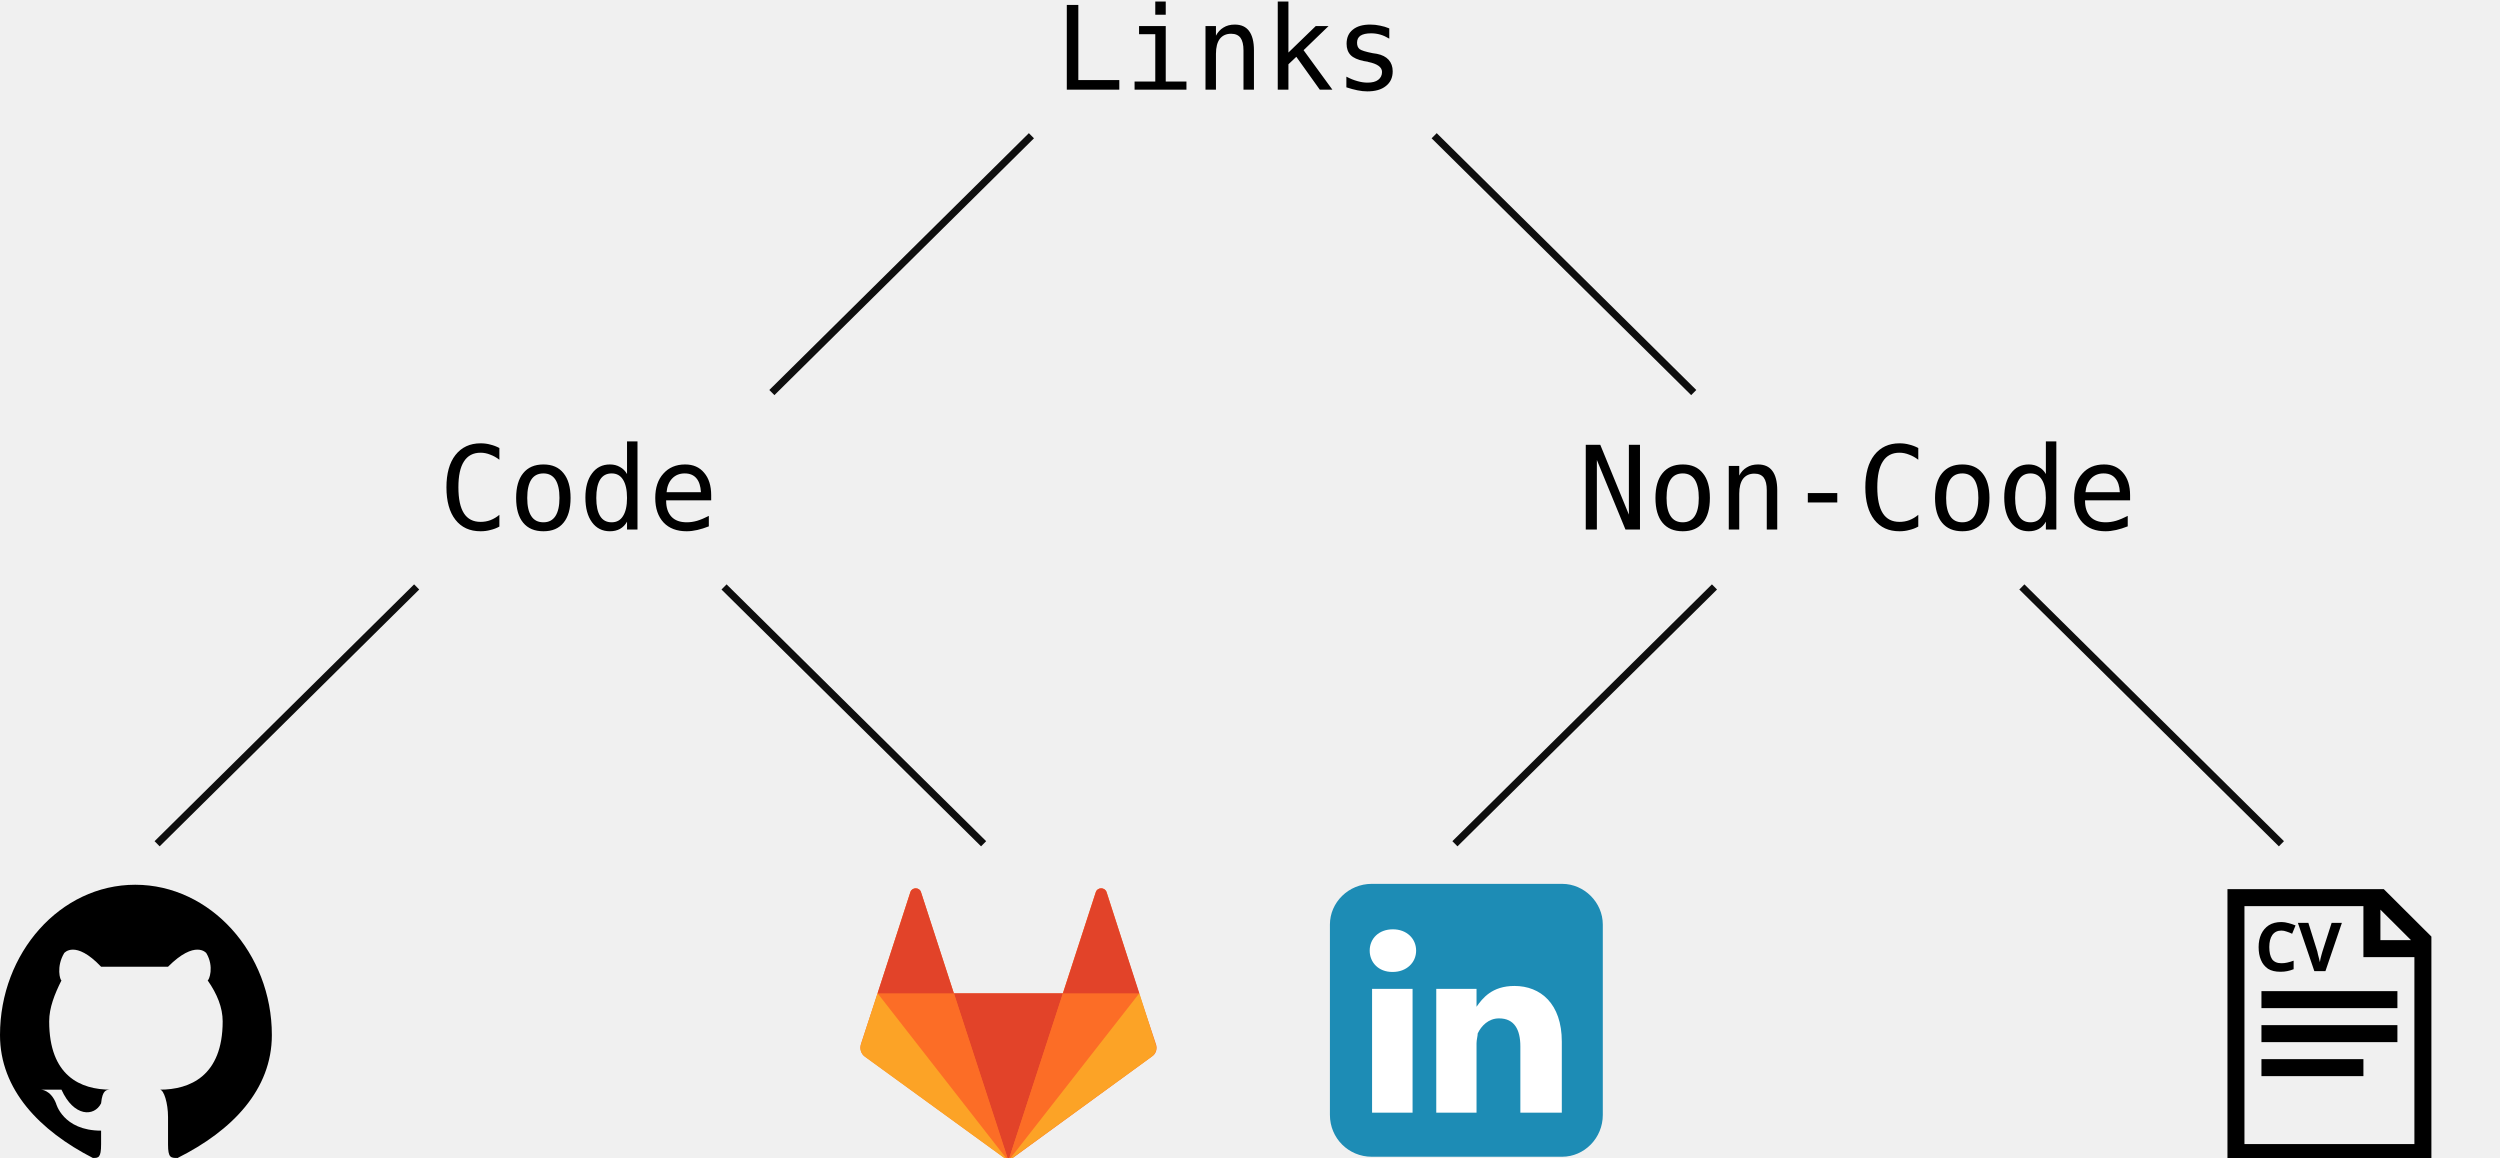
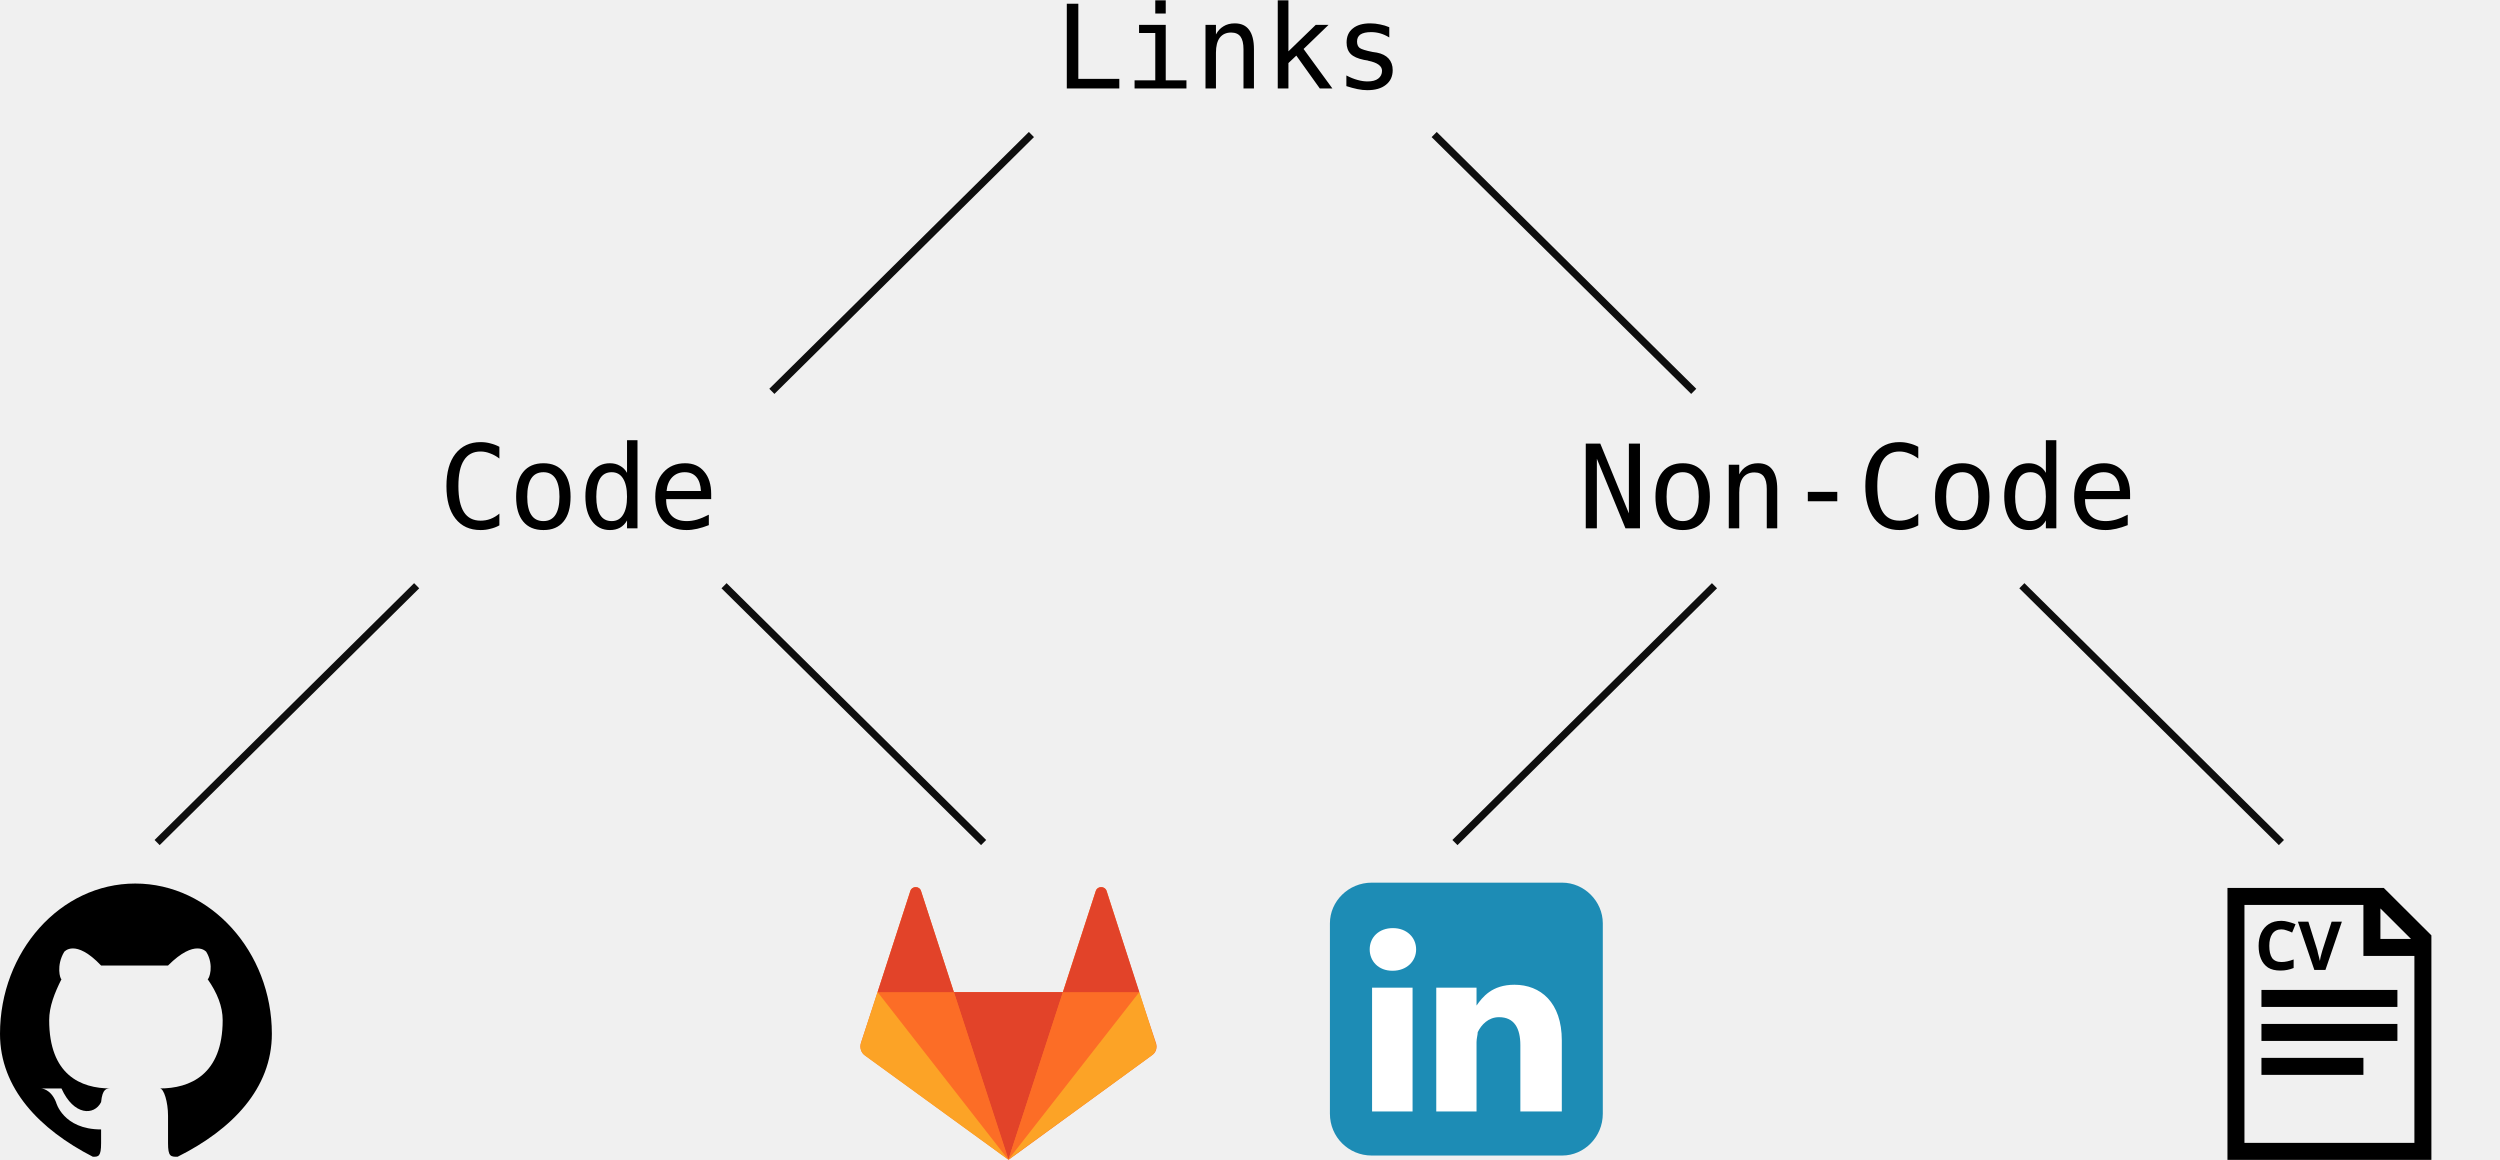
- <svg xmlns="http://www.w3.org/2000/svg" xmlns:xlink="http://www.w3.org/1999/xlink" width="689" height="319" viewBox="0 0 183 84.4" version="1.1" id="svg8">
+ <svg xmlns="http://www.w3.org/2000/svg" xmlns:xlink="http://www.w3.org/1999/xlink" width="688" height="319" viewBox="0 0 183 84.5" version="1.1" id="svg8">
  <defs id="defs2" />
-   <g id="layer1" transform="translate(-11.5,-86.4)">
+   <g id="layer1" transform="translate(-11.5,-86.5)">
    <text xml:space="preserve" style="font-style:normal;font-weight:normal;font-size:10.583px;line-height:1.25;font-family:sans-serif;letter-spacing:0px;word-spacing:0px;fill:#000000;fill-opacity:1;stroke:none;stroke-width:0.265" x="88.7" y="92.8" id="text3682">
      <tspan id="tspan3680" x="88.7" y="92.8" style="font-style:normal;font-variant:normal;font-weight:normal;font-stretch:normal;font-size:8.498px;font-family:monospace;-inkscape-font-specification:monospace;stroke-width:0.265">Links</tspan>
    </text>
    <text id="text4560" y="125" x="43.6" style="font-style:normal;font-weight:normal;font-size:10.583px;line-height:1.25;font-family:sans-serif;letter-spacing:0px;word-spacing:0px;fill:#000000;fill-opacity:1;stroke:none;stroke-width:0.56;stroke-miterlimit:4;stroke-dasharray:none" xml:space="preserve">
      <tspan style="font-style:normal;font-variant:normal;font-weight:normal;font-stretch:normal;font-size:8.498px;font-family:monospace;-inkscape-font-specification:monospace;stroke-width:0.56" y="125" x="43.6" id="tspan4558">Code</tspan>
    </text>
    <text id="text4564" y="125" x="127" style="font-style:normal;font-weight:normal;font-size:10.583px;line-height:1.25;font-family:sans-serif;letter-spacing:0px;word-spacing:0px;fill:#000000;fill-opacity:1;stroke:none;stroke-width:0.56;stroke-miterlimit:4;stroke-dasharray:none" xml:space="preserve">
      <tspan style="font-style:normal;font-variant:normal;font-weight:normal;font-stretch:normal;font-size:8.498px;font-family:monospace;-inkscape-font-specification:monospace;stroke-width:0.56" y="125" x="127" id="tspan4562">Non-Code</tspan>
    </text>
    <g style="stroke-width:2.117;stroke-miterlimit:4;stroke-dasharray:none" transform="translate(-0.519,-0.028)" id="g4664">
      <path style="fill:none;stroke:#000000;stroke-width:0.531;stroke-linecap:butt;stroke-linejoin:miter;stroke-miterlimit:4;stroke-dasharray:none;stroke-opacity:0.941" d="M 136,115 C 117,96.2 117,96.2 117,96.2" id="path4660" />
    </g>
-     <a id="a4751" xlink:href="https://github.com/mac-chaffee">
+     <a id="a4751" xlink:href="https://github.com/mac-chaffee" target="_blank">
      <path id="path5141" d="m 21.4,151 c -5.5,0 -9.9,5 -9.9,11 0,4 2.9,7 6.8,9 0.4,0 0.6,0 0.6,-1 0,0 0,-1 0,-1 -2.8,0 -3.3,-2 -3.3,-2 -0.4,-1 -1.1,-1 -1.1,-1 -0.9,0 0.1,0 0.1,0 1,0 1.4,0 1.4,0 0.9,2 2.4,2 2.9,1 0.1,-1 0.4,-1 0.7,-1 -2.2,0 -4.5,-1 -4.5,-5 0,-1 0.4,-2 0.9,-3 -0.1,0 -0.4,-1 0.2,-2 0,0 0.8,-1 2.7,1 0.7,0 1.6,0 2.5,0 0.8,0 1.7,0 2.4,0 2,-2 2.8,-1 2.8,-1 0.6,1 0.2,2 0.1,2 0.7,1 1.1,2 1.1,3 0,4 -2.4,5 -4.6,5 0.3,0 0.6,1 0.6,2 0,1 0,2 0,2 0,1 0.2,1 0.7,1 4,-2 6.9,-5 6.9,-9 0,-6 -4.5,-11 -10,-11 z" style="stroke-width:0.041;stroke-miterlimit:4;stroke-dasharray:none" />
    </a>
-     <g id="g5377" transform="matrix(0.085,0,0,0.085,108,150)">
-       <g transform="translate(-374,-318)" id="layer1-5">
-         <path d="M 584,329 H 420 c -20,0 -36,16 -36,35 v 164 c 0,20 16,36 36,36 h 164 c 19,0 35,-16 35,-36 V 364 c 0,-19 -16,-35 -35,-35 z" id="rect1942" style="fill:#1d8cb5" />
-         <linearGradient gradientTransform="matrix(-0.591,0,0,-0.591,-34.5,413)" y2="49.2" x2="-861" y1="200" x1="-809" gradientUnits="userSpaceOnUse" id="path1950_1_">
-           <stop id="stop4616" style="stop-color:#FFFFFF" offset="0" />
-           <stop id="stop4618" style="stop-color:#FFFFFF;stop-opacity:0" offset="1" />
-         </linearGradient>
-       </g>
-       <g transform="translate(-201,-394)" id="layer1_1_">
-         <g transform="matrix(1.02,0,0,-1.02,171,498)" id="g3019">
-           <path d="M 109,-102 V 2.53 H 74.8 V -102 Z M 92.2,16.8 c 11.8,0 19.8,8 19.8,18 0,10.2 -8,18 -19.6,18 -11.9,0 -19.6,-7.8 -19.6,-18 0,-10 7.5,-18 19.1,-18 z" id="path28_1_" style="fill:#ffffff" />
-           <path d="m 129,-102 h 34 v 58.5 c 0,3.1 1,6.2 1,8.4 3,6.3 9,12.7 18,12.7 13,0 18,-9.6 18,-23.6 v -56 h 35 v 60 c 0,32.08 -18,46.98 -40,46.98 -19,0 -27,-10.45 -32,-17.58 v 0 15.13 h -34 c 0,-9.78 0,-104.53 0,-104.53 z" id="path30_1_" style="fill:#ffffff" />
+     <a id="a3948" xlink:href="https://www.linkedin.com/in/mac-chaffee-b6aa93106" target="_blank">
+       <g transform="matrix(0.085,0,0,0.085,108,150)" id="g5377">
+         <g id="layer1-5" transform="translate(-374,-318)">
+           <path style="fill:#1d8cb5" id="rect1942" d="M 584,329 H 420 c -20,0 -36,16 -36,35 v 164 c 0,20 16,36 36,36 h 164 c 19,0 35,-16 35,-36 V 364 c 0,-19 -16,-35 -35,-35 z" />
+           <linearGradient id="path1950_1_" gradientUnits="userSpaceOnUse" x1="-809" y1="200" x2="-861" y2="49.2" gradientTransform="matrix(-0.591,0,0,-0.591,-34.5,413)">
+             <stop offset="0" style="stop-color:#FFFFFF" id="stop4616" />
+             <stop offset="1" style="stop-color:#FFFFFF;stop-opacity:0" id="stop4618" />
+           </linearGradient>
+         </g>
+         <g id="layer1_1_" transform="translate(-201,-394)">
+           <g id="g3019" transform="matrix(1.02,0,0,-1.02,171,498)">
+             <path style="fill:#ffffff" id="path28_1_" d="M 109,-102 V 2.53 H 74.8 V -102 Z M 92.2,16.8 c 11.8,0 19.8,8 19.8,18 0,10.2 -8,18 -19.6,18 -11.9,0 -19.6,-7.8 -19.6,-18 0,-10 7.5,-18 19.1,-18 z" />
+             <path style="fill:#ffffff" id="path30_1_" d="m 129,-102 h 34 v 58.5 c 0,3.1 1,6.2 1,8.4 3,6.3 9,12.7 18,12.7 13,0 18,-9.6 18,-23.6 v -56 h 35 v 60 c 0,32.08 -18,46.98 -40,46.98 -19,0 -27,-10.45 -32,-17.58 v 0 15.13 h -34 c 0,-9.78 0,-104.53 0,-104.53 z" />
+           </g>
        </g>
      </g>
-     </g>
-     <g id="g5401" transform="translate(-8.45,0.323)">
-       <g transform="matrix(0.622,0,0,0.622,183,151)" id="g5389">
-         <g id="background">
-           <rect style="fill:none" y="0" x="0" width="32" height="32" id="rect3442" />
+     </a>
+     <a xlink:href="resume.pdf" target="_blank" id="a3960">
+       <g transform="translate(-8.45,0.323)" id="g5401">
+         <g id="g5389" transform="matrix(0.622,0,0,0.622,183,151)">
+           <g id="background">
+             <rect id="rect3442" height="32" width="32" x="0" y="0" style="fill:none" />
+           </g>
+           <path d="M 18.4,0 H 0 V 32 H 24 V 5.58 Z M 18,2.41 21.6,6 H 18 Z M 2,30 V 2 h 14 v 6 h 6 V 30 Z M 20,16 v 2 H 4 v 0 -2 z m 0,-4 v 2 H 4 v 0 -2 z m -4,8 v 2 H 4 v 0 -2 z" id="path3451" />
        </g>
-         <path id="path3451" d="M 18.4,0 H 0 V 32 H 24 V 5.58 Z M 18,2.41 21.6,6 H 18 Z M 2,30 V 2 h 14 v 6 h 6 V 30 Z M 20,16 v 2 H 4 v 0 -2 z m 0,-4 v 2 H 4 v 0 -2 z m -4,8 v 2 H 4 v 0 -2 z" />
+         <text xml:space="preserve" style="font-style:normal;font-weight:normal;font-size:4.957px;line-height:1.25;font-family:sans-serif;letter-spacing:0px;word-spacing:0px;fill:#000000;fill-opacity:1;stroke:none;stroke-width:0.266" x="185" y="157" id="text5393">
+           <tspan id="tspan5391" x="185" y="157" style="font-style:normal;font-variant:normal;font-weight:bold;font-stretch:normal;font-size:4.957px;font-family:sans-serif;-inkscape-font-specification:'sans-serif Bold';stroke-width:0.266">CV</tspan>
+         </text>
      </g>
-       <text id="text5393" y="157" x="185" style="font-style:normal;font-weight:normal;font-size:4.957px;line-height:1.25;font-family:sans-serif;letter-spacing:0px;word-spacing:0px;fill:#000000;fill-opacity:1;stroke:none;stroke-width:0.266" xml:space="preserve">
-         <tspan style="font-style:normal;font-variant:normal;font-weight:bold;font-stretch:normal;font-size:4.957px;font-family:sans-serif;-inkscape-font-specification:'sans-serif Bold';stroke-width:0.266" y="157" x="185" id="tspan5391">CV</tspan>
-       </text>
-     </g>
-     <g id="g5436" transform="matrix(0.044,0,0,0.044,70.1,146)" style="fill:none;fill-rule:evenodd;stroke:none;stroke-width:1">
-       <g id="logo-extra-whitespace">
-         <g transform="translate(98,118)" id="logo-no-bg">
-           <g id="Page-1">
-             <g id="gitlab_logo">
-               <g transform="matrix(1,0,0,-1,0,457)" id="g10">
-                 <g id="g16">
-                   <g id="g18-Clipped">
-                     <g id="g18">
-                       <g id="g5426">
-                         <g transform="translate(0.667,0.667)" id="Group">
-                           <g transform="translate(0.532,0.775)" id="g44" style="fill:#fc6d26">
-                             <path id="path46" d="m 492,195 -28,84 -54,169 c -3,8 -15,8 -18,0 L 337,279 H 156 l -55,169 c -2.4,8 -14.7,8 -17.5,0 L 28.9,279 1.33,195 c -2.51,-8 0.24,-17 6.82,-21 L 247,0.385 485,174 c 7,4 10,13 7,21" />
-                           </g>
-                           <g transform="translate(156,1.16)" id="g48" style="fill:#e24329">
-                             <path id="path50" d="m 91,0 v 0 l 91,279 H 0.316 Z" />
-                           </g>
-                           <g transform="translate(28.5,1.16)" id="g56" style="fill:#fc6d26">
-                             <path id="path58" d="M 219,0 128,279 H 0.891 Z" />
-                           </g>
-                           <g transform="translate(0.089,0.256)" id="g64" style="fill:#fca326">
-                             <path id="path66" d="m 29.3,280 v 0 L 1.77,195 C -0.739,187 2.01,179 8.6,174 L 247,0.905 Z" />
-                           </g>
-                           <g transform="translate(29.4,280)" id="g72" style="fill:#e24329">
-                             <path id="path74" d="M 0,0 H 127 L 72.5,168 c -2.8,9 -15.1,9 -17.9,0 z" />
-                           </g>
-                           <g transform="translate(247,1.16)" id="g76" style="fill:#fc6d26">
-                             <path id="path78" d="M 0,0 90.7,279 H 218 Z" />
-                           </g>
-                           <g transform="translate(246,0.256)" id="g80" style="fill:#fca326">
-                             <path id="path82" d="m 219,280 v 0 l 27,-85 c 3,-8 0,-16 -7,-21 L 0.891,0.905 Z" />
-                           </g>
-                           <g transform="translate(337,280)" id="g84" style="fill:#e24329">
-                             <path id="path86" d="M 128,0 H 0.908 L 55.5,168 c 2.8,9 15.1,9 17.9,0 z" />
+     </a>
+     <a id="a3919" xlink:href="https://gitlab.com/mac-chaffee" target="_blank">
+       <g style="fill:none;fill-rule:evenodd;stroke:none;stroke-width:1" transform="matrix(0.044,0,0,0.044,70.1,146)" id="g5436">
+         <g id="logo-extra-whitespace">
+           <g id="logo-no-bg" transform="translate(98,118)">
+             <g id="Page-1">
+               <g id="gitlab_logo">
+                 <g id="g10" transform="matrix(1,0,0,-1,0,457)">
+                   <g id="g16">
+                     <g id="g18-Clipped">
+                       <g id="g18">
+                         <g id="g5426">
+                           <g id="Group" transform="translate(0.667,0.667)">
+                             <g style="fill:#fc6d26" id="g44" transform="translate(0.532,0.775)">
+                               <path d="m 492,195 -28,84 -54,169 c -3,8 -15,8 -18,0 L 337,279 H 156 l -55,169 c -2.4,8 -14.7,8 -17.5,0 L 28.9,279 1.33,195 c -2.51,-8 0.24,-17 6.82,-21 L 247,0.385 485,174 c 7,4 10,13 7,21" id="path46" />
+                             </g>
+                             <g style="fill:#e24329" id="g48" transform="translate(156,1.16)">
+                               <path d="m 91,0 v 0 l 91,279 H 0.316 Z" id="path50" />
+                             </g>
+                             <g style="fill:#fc6d26" id="g56" transform="translate(28.5,1.16)">
+                               <path d="M 219,0 128,279 H 0.891 Z" id="path58" />
+                             </g>
+                             <g style="fill:#fca326" id="g64" transform="translate(0.089,0.256)">
+                               <path d="m 29.3,280 v 0 L 1.77,195 C -0.739,187 2.01,179 8.6,174 L 247,0.905 Z" id="path66" />
+                             </g>
+                             <g style="fill:#e24329" id="g72" transform="translate(29.4,280)">
+                               <path d="M 0,0 H 127 L 72.5,168 c -2.8,9 -15.1,9 -17.9,0 z" id="path74" />
+                             </g>
+                             <g style="fill:#fc6d26" id="g76" transform="translate(247,1.16)">
+                               <path d="M 0,0 90.7,279 H 218 Z" id="path78" />
+                             </g>
+                             <g style="fill:#fca326" id="g80" transform="translate(246,0.256)">
+                               <path d="m 219,280 v 0 l 27,-85 c 3,-8 0,-16 -7,-21 L 0.891,0.905 Z" id="path82" />
+                             </g>
+                             <g style="fill:#e24329" id="g84" transform="translate(337,280)">
+                               <path d="M 128,0 H 0.908 L 55.5,168 c 2.8,9 15.1,9 17.9,0 z" id="path86" />
+                             </g>
                          </g>
                        </g>
                      </g>
                    </g>
                  </g>
                </g>
              </g>
            </g>
          </g>
        </g>
      </g>
-     </g>
+     </a>
    <g style="stroke-width:2.117;stroke-miterlimit:4;stroke-dasharray:none" transform="matrix(-1,0,0,1,204,-0.028)" id="g4664-2">
      <path style="fill:none;stroke:#000000;stroke-width:0.531;stroke-linecap:butt;stroke-linejoin:miter;stroke-miterlimit:4;stroke-dasharray:none;stroke-opacity:0.941" d="M 136,115 C 117,96.2 117,96.2 117,96.2" id="path4660-5" />
    </g>
    <g style="stroke-width:2.117;stroke-miterlimit:4;stroke-dasharray:none" transform="matrix(-1,0,0,1,159,33)" id="g4664-2-5">
      <path style="fill:none;stroke:#000000;stroke-width:0.531;stroke-linecap:butt;stroke-linejoin:miter;stroke-miterlimit:4;stroke-dasharray:none;stroke-opacity:0.941" d="M 136,115 C 117,96.2 117,96.2 117,96.2" id="path4660-5-9" />
    </g>
    <g style="stroke-width:2.117;stroke-miterlimit:4;stroke-dasharray:none" transform="matrix(-1,0,0,1,254,33)" id="g4664-2-46">
      <path style="fill:none;stroke:#000000;stroke-width:0.531;stroke-linecap:butt;stroke-linejoin:miter;stroke-miterlimit:4;stroke-dasharray:none;stroke-opacity:0.941" d="M 136,115 C 117,96.2 117,96.2 117,96.2" id="path4660-5-92" />
    </g>
    <g style="stroke-width:2.117;stroke-miterlimit:4;stroke-dasharray:none" transform="translate(42.5,33)" id="g4664-24">
      <path style="fill:none;stroke:#000000;stroke-width:0.531;stroke-linecap:butt;stroke-linejoin:miter;stroke-miterlimit:4;stroke-dasharray:none;stroke-opacity:0.941" d="M 136,115 C 117,96.2 117,96.2 117,96.2" id="path4660-7" />
    </g>
    <g style="stroke-width:2.117;stroke-miterlimit:4;stroke-dasharray:none" transform="translate(-52.5,33)" id="g4664-7">
      <path style="fill:none;stroke:#000000;stroke-width:0.531;stroke-linecap:butt;stroke-linejoin:miter;stroke-miterlimit:4;stroke-dasharray:none;stroke-opacity:0.941" d="M 136,115 C 117,96.2 117,96.2 117,96.2" id="path4660-54" />
    </g>
  </g>
</svg>
